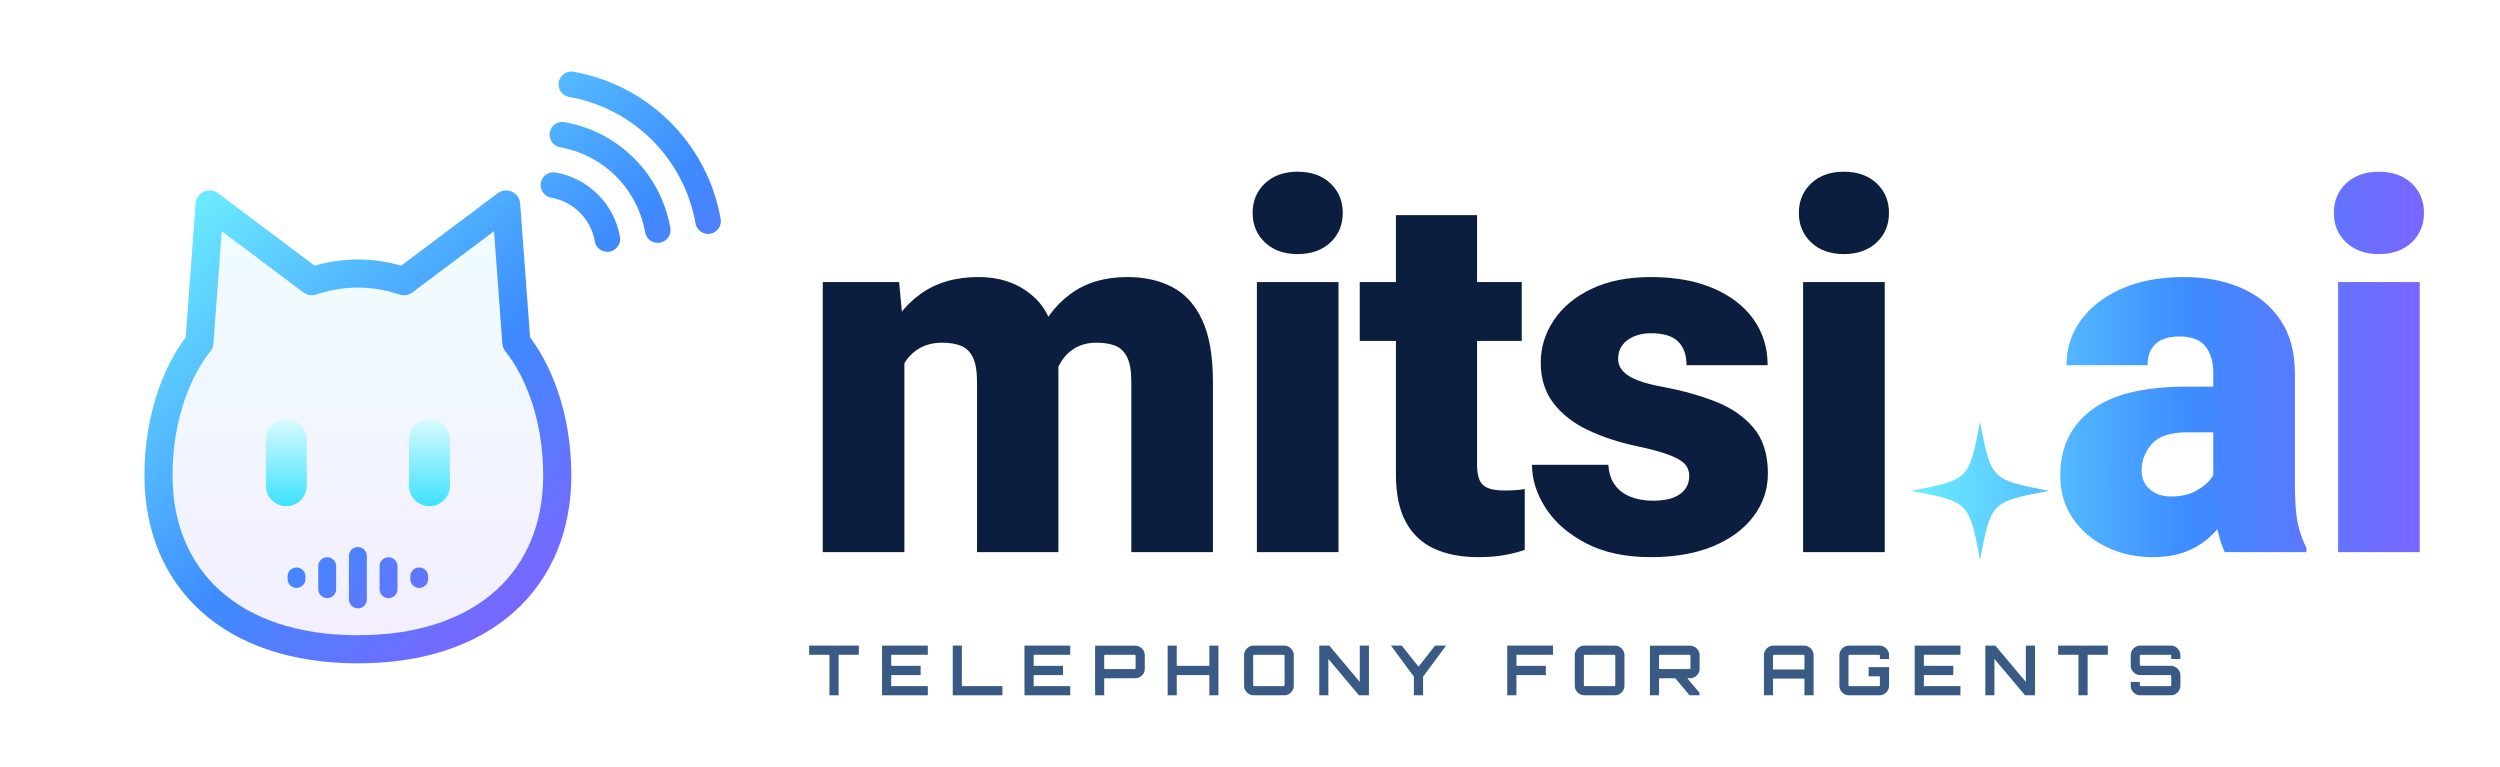
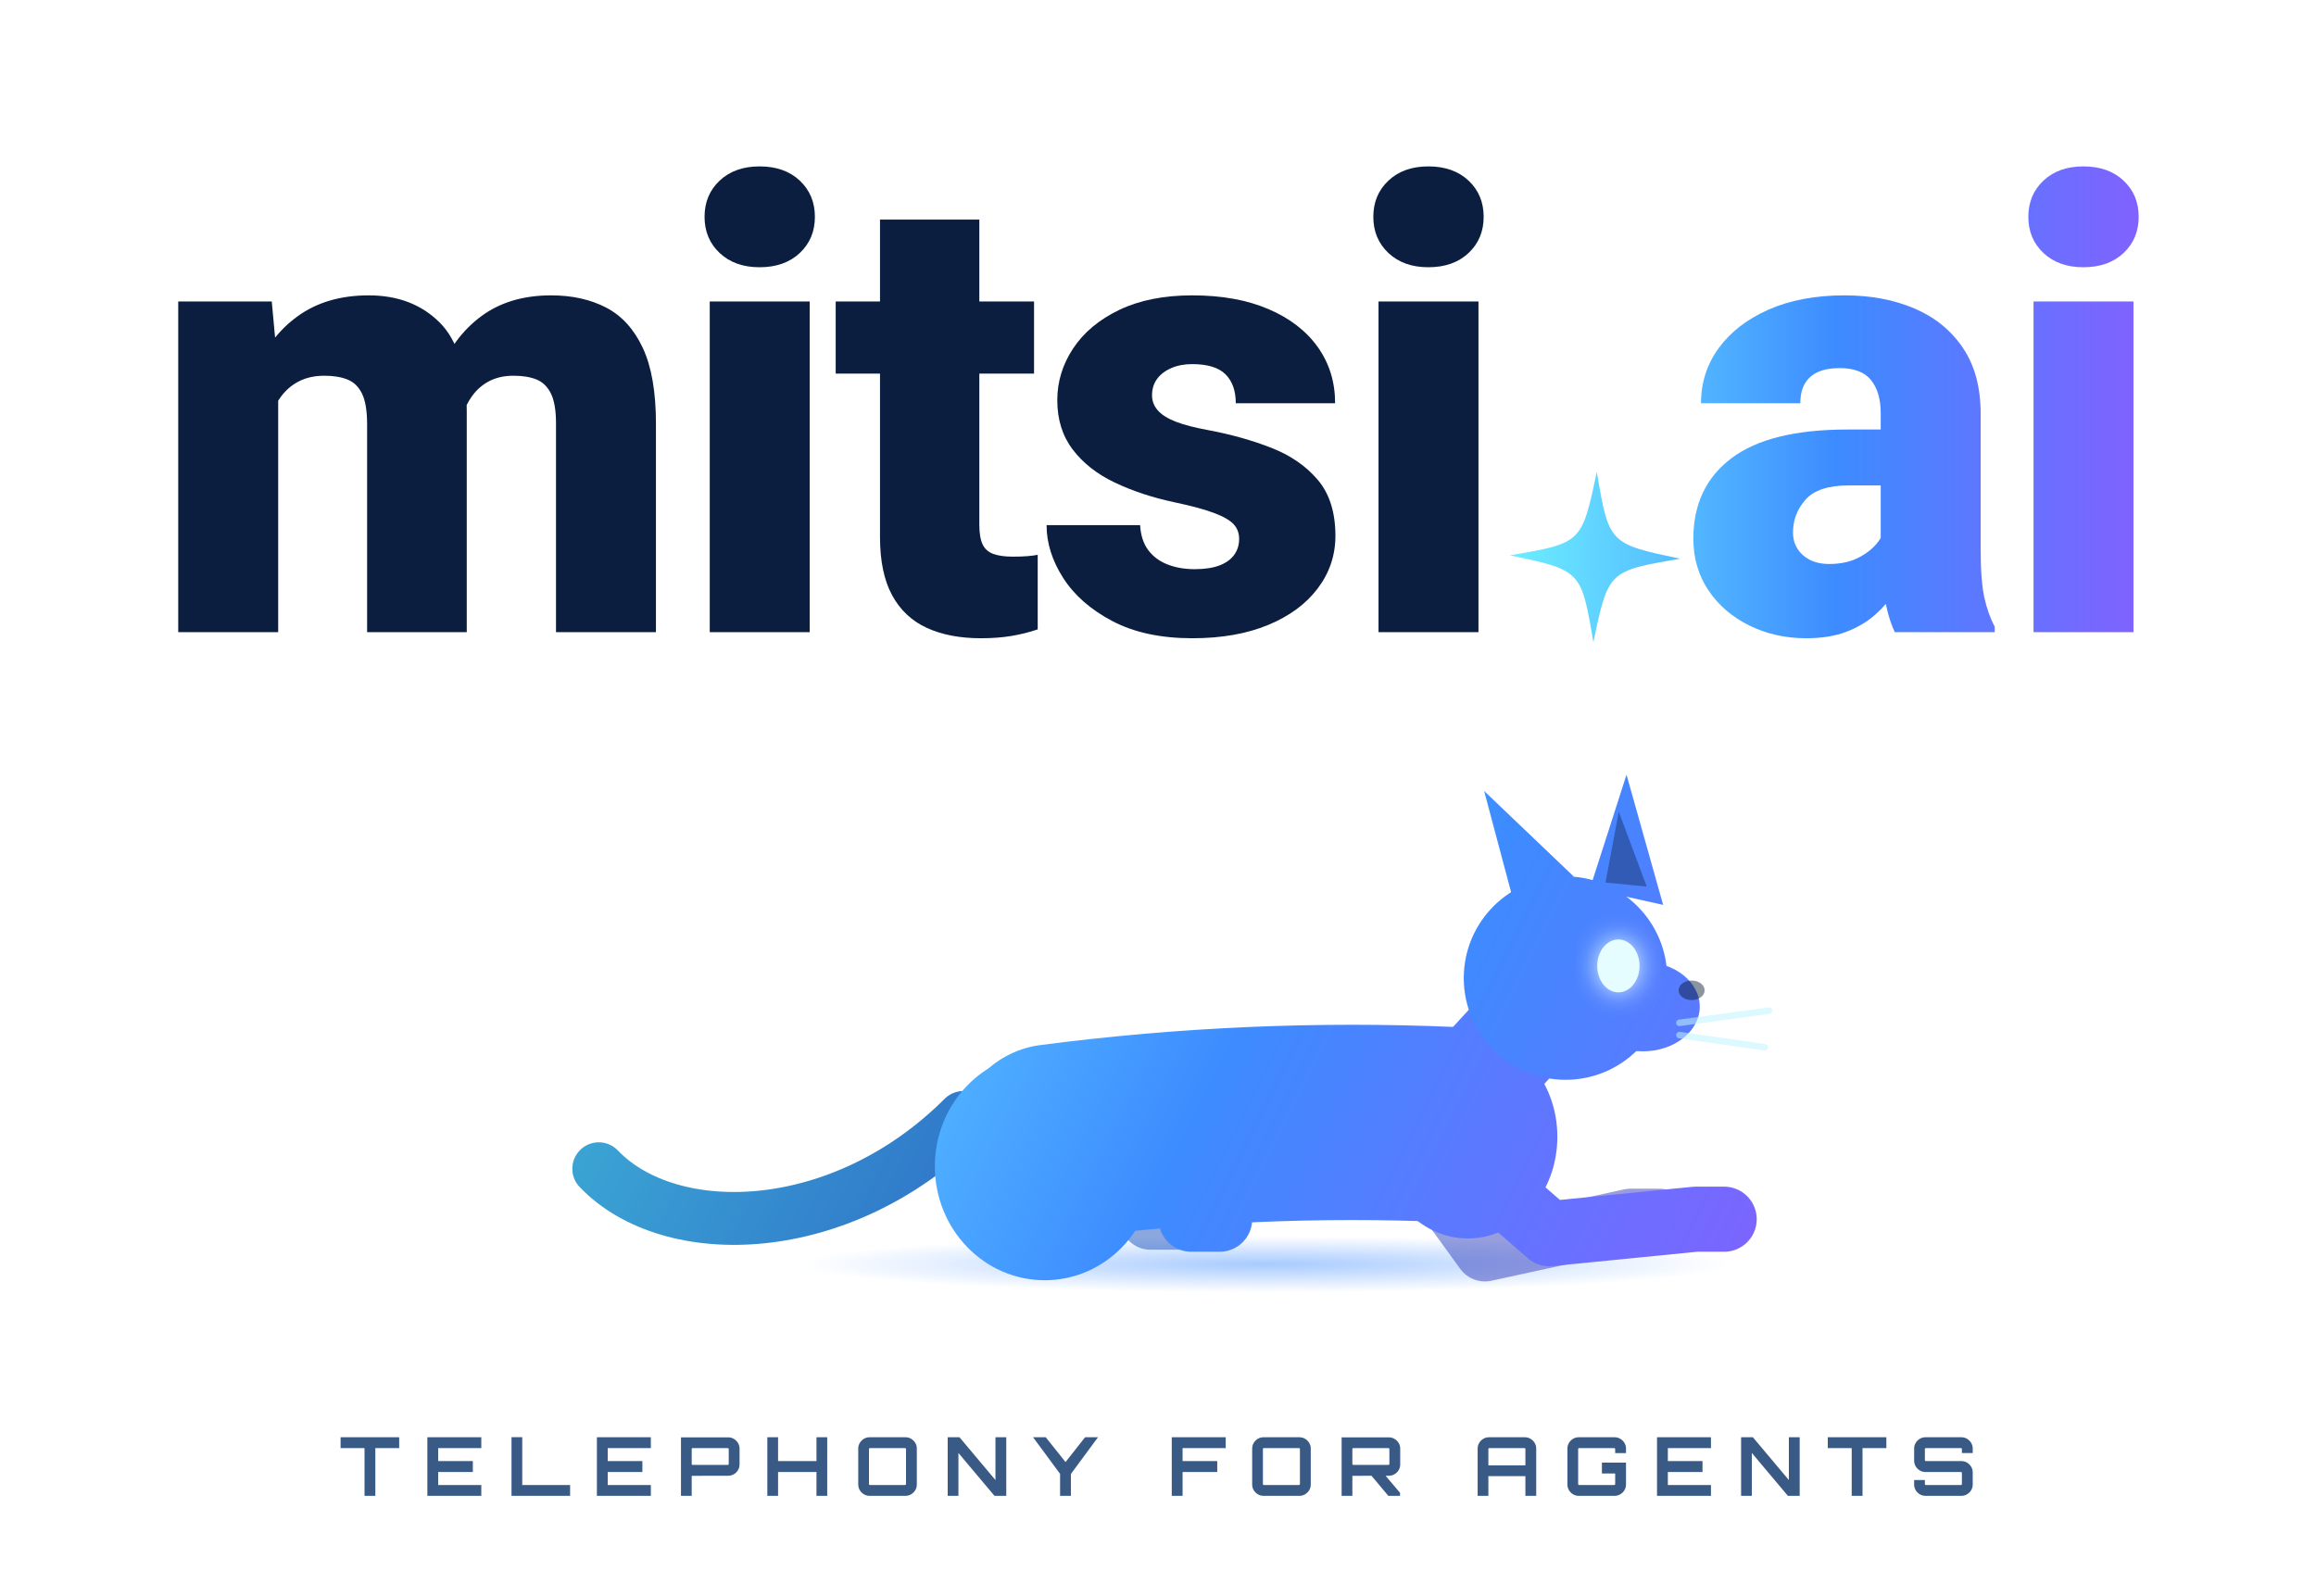
- <svg xmlns="http://www.w3.org/2000/svg" viewBox="-20 -40 978 300" role="img" aria-label="mitsi.ai">
+ <svg xmlns="http://www.w3.org/2000/svg" viewBox="-370 -400 740 510" role="img" aria-label="mitsi.ai">
  <defs>
-     <linearGradient id="gStroke" x1="40" y1="40" x2="200" y2="215" gradientUnits="userSpaceOnUse">
-       <stop offset="0" stop-color="#6ff3ff" />
-       <stop offset=".55" stop-color="#3d8bff" />
-       <stop offset="1" stop-color="#8a5cff" />
-     </linearGradient>
-     <linearGradient id="gFill" x1="0" y1="40" x2="0" y2="215" gradientUnits="userSpaceOnUse">
-       <stop offset="0" stop-color="#6ff3ff" stop-opacity=".10" />
-       <stop offset="1" stop-color="#8a5cff" stop-opacity=".10" />
-     </linearGradient>
-     <linearGradient id="gEye" x1="0" y1="124" x2="0" y2="158" gradientUnits="userSpaceOnUse">
-       <stop offset="0" stop-color="#d9fbff" />
-       <stop offset="1" stop-color="#3de1ff" />
-     </linearGradient>
-     <linearGradient id="gAi" x1="430" y1="0" x2="660" y2="0" gradientUnits="userSpaceOnUse">
+     <linearGradient id="mcG" gradientUnits="userSpaceOnUse" x1="-150" y1="-140" x2="150" y2="10">
      <stop offset="0" stop-color="#6ff3ff" />
      <stop offset=".5" stop-color="#3d8bff" />
      <stop offset="1" stop-color="#8a5cff" />
    </linearGradient>
+     <linearGradient id="mcGf" gradientUnits="userSpaceOnUse" x1="-150" y1="-140" x2="150" y2="10">
+       <stop offset="0" stop-color="#3fb6d8" />
+       <stop offset=".5" stop-color="#2a5fc4" />
+       <stop offset="1" stop-color="#5a3cc0" />
+     </linearGradient>
+     <linearGradient id="mcAi" gradientUnits="userSpaceOnUse" x1="430" y1="0" x2="650" y2="0">
+       <stop offset="0" stop-color="#6ff3ff" />
+       <stop offset=".5" stop-color="#3d8bff" />
+       <stop offset="1" stop-color="#8a5cff" />
+     </linearGradient>
+     <radialGradient id="mcSh">
+       <stop offset="0" stop-color="#3d8bff" stop-opacity=".45" />
+       <stop offset="1" stop-color="#3d8bff" stop-opacity="0" />
+     </radialGradient>
+     <filter id="mcGlow" x="-50%" y="-50%" width="200%" height="200%">
+       <feGaussianBlur stdDeviation="3" />
+       <feMerge>
+         <feMergeNode />
+         <feMergeNode in="SourceGraphic" />
+       </feMerge>
+     </filter>
  </defs>
-   <style />
-   <g class="icon">
-     <path class="head-fill" d="M120,214 C70,214 42,186 42,146 C42,122 50,104 58,94 L62,40 L102,70 C108,68 114,67 120,67 C126,67 132,68 138,70 L178,40 L182,94 C190,104 198,122 198,146 C198,186 170,214 120,214 Z" fill="url(#gFill)" />
-     <path class="head" d="M120,214 C70,214 42,186 42,146 C42,122 50,104 58,94 L62,40 L102,70 C108,68 114,67 120,67 C126,67 132,68 138,70 L178,40 L182,94 C190,104 198,122 198,146 C198,186 170,214 120,214 Z" pathLength="1" fill="none" stroke="url(#gStroke)" stroke-width="11" stroke-linejoin="round" stroke-linecap="round" />
-     <g class="eyes">
-       <rect class="eye" x="84" y="124" width="16" height="34" rx="8" fill="url(#gEye)" />
-       <rect class="eye" x="140" y="124" width="16" height="34" rx="8" fill="url(#gEye)" />
+   <g transform="translate(-322.9141 -198)">
+     <path d="M41.797 0.0H9.863V-105.664H39.746L41.797 -83.398ZM29.59 -55.762Q29.492 -70.801 34.131 -82.52Q38.77 -94.238 47.998 -100.928Q57.227 -107.617 70.703 -107.617Q84.668 -107.617 93.359 -98.975Q102.051 -90.332 102.051 -70.508V0.0H70.215V-66.309Q70.215 -72.852 68.604 -76.172Q66.992 -79.492 63.965 -80.713Q60.938 -81.934 56.543 -81.934Q51.855 -81.934 48.291 -80.078Q44.727 -78.223 42.334 -74.756Q39.941 -71.289 38.77 -66.602Q37.598 -61.914 37.598 -56.25ZM88.672 -55.957Q88.574 -70.801 93.066 -82.471Q97.559 -94.141 106.592 -100.879Q115.625 -107.617 129.004 -107.617Q139.062 -107.617 146.582 -103.711Q154.102 -99.805 158.301 -90.82Q162.5 -81.836 162.5 -66.602V0.0H130.566V-66.699Q130.566 -73.047 128.906 -76.318Q127.246 -79.59 124.268 -80.762Q121.289 -81.934 116.992 -81.934Q112.402 -81.934 108.984 -80.078Q105.566 -78.223 103.32 -74.805Q101.074 -71.387 99.902 -66.748Q98.73 -62.109 98.73 -56.543Z" fill="#0b1e3f" transform="translate(0 -4.904191076674913e-32) rotate(0 86.18164 0)" opacity="1" />
+     <path d="M195.609 -148.828Q203.617 -148.828 208.451 -144.287Q213.285 -139.746 213.285 -132.715Q213.285 -125.684 208.451 -121.143Q203.617 -116.602 195.609 -116.602Q187.699 -116.602 182.865 -121.143Q178.031 -125.684 178.031 -132.715Q178.031 -139.746 182.865 -144.287Q187.699 -148.828 195.609 -148.828ZM211.625 0.0H179.691V-105.664H211.625Z" fill="#0b1e3f" transform="translate(0 -8.586318045094636e-24) rotate(0 195.6094 0)" opacity="1" />
+     <path d="M283.309 -82.617H219.93V-105.664H283.309ZM265.828 -131.836V-34.375Q265.828 -30.273 266.854 -28.076Q267.879 -25.879 270.271 -25.0Q272.664 -24.121 276.473 -24.121Q279.109 -24.121 281.062 -24.268Q283.016 -24.414 284.48 -24.707V-0.879Q280.477 0.488 276.082 1.221Q271.688 1.953 266.316 1.953Q256.258 1.953 249.031 -1.367Q241.805 -4.688 237.947 -11.816Q234.09 -18.945 234.09 -30.371V-131.836Z" fill="#0b1e3f" transform="translate(0 -1.2700074854472193e-20) rotate(0 253.0352 0)" opacity="1" />
+     <path d="M333.898 1.953Q318.762 1.953 308.361 -3.516Q297.961 -8.984 292.639 -17.285Q287.316 -25.586 287.316 -34.18H317.199Q317.492 -29.297 319.787 -26.221Q322.082 -23.145 325.939 -21.631Q329.797 -20.117 334.68 -20.117Q339.367 -20.117 342.492 -21.289Q345.617 -22.461 347.229 -24.658Q348.84 -26.855 348.84 -29.785Q348.84 -32.52 347.131 -34.424Q345.422 -36.328 340.93 -38.037Q336.438 -39.746 328.137 -41.504Q317.59 -43.75 309.094 -47.803Q300.598 -51.855 295.666 -58.35Q290.734 -64.844 290.734 -74.121Q290.734 -83.008 295.812 -90.674Q300.891 -98.34 310.559 -102.979Q320.227 -107.617 333.898 -107.617Q347.961 -107.617 358.215 -103.223Q368.469 -98.828 373.986 -91.064Q379.504 -83.301 379.504 -73.145H347.766Q347.766 -79.102 344.494 -82.373Q341.223 -85.645 333.801 -85.645Q330.09 -85.645 327.16 -84.375Q324.23 -83.105 322.619 -80.908Q321.008 -78.711 321.008 -75.684Q321.008 -72.949 322.863 -70.85Q324.719 -68.75 328.625 -67.236Q332.531 -65.723 338.977 -64.551Q349.914 -62.5 359.143 -58.887Q368.371 -55.273 373.986 -48.633Q379.602 -41.992 379.602 -30.762Q379.602 -21.484 373.986 -14.014Q368.371 -6.543 358.117 -2.295Q347.863 1.953 333.898 1.953Z" fill="#0b1e3f" transform="translate(0 -1.73607780389392e-17) rotate(0 334.6309 0)" opacity="1" />
+     <path d="M409.293 -148.828Q417.301 -148.828 422.135 -144.287Q426.969 -139.746 426.969 -132.715Q426.969 -125.684 422.135 -121.143Q417.301 -116.602 409.293 -116.602Q401.383 -116.602 396.549 -121.143Q391.715 -125.684 391.715 -132.715Q391.715 -139.746 396.549 -144.287Q401.383 -148.828 409.293 -148.828ZM425.309 0.0H393.375V-105.664H425.309Z" fill="#0b1e3f" transform="translate(0 -5.028638237891815e-16) rotate(0 409.293 0)" opacity="1" />
+     <path d="M462.568,-51C466.888,-28.32 466.888,-28.32 489.568,-24C466.888,-19.68 466.888,-19.68 462.568,3C458.248,-19.68 458.248,-19.68 435.568,-24C458.248,-28.32 458.248,-28.32 462.568,-51Z" fill="url(#mcAi)" transform="translate(462.5684 -24) rotate(1.15731) scale(1.007715) translate(-462.5684 24)" opacity="1" />
+     <path d="M553.832 -70.02Q553.832 -76.66 550.756 -80.518Q547.68 -84.375 540.648 -84.375Q536.645 -84.375 533.861 -83.154Q531.078 -81.934 529.613 -79.443Q528.148 -76.953 528.148 -73.145H496.41Q496.41 -83.008 502.074 -90.771Q507.738 -98.535 518.041 -103.076Q528.344 -107.617 542.309 -107.617Q554.809 -107.617 564.623 -103.418Q574.438 -99.219 580.102 -90.82Q585.766 -82.422 585.766 -69.824V-26.66Q585.766 -16.406 586.938 -11.084Q588.109 -5.762 590.258 -1.758V0.0H558.324Q556.078 -4.785 554.955 -11.816Q553.832 -18.848 553.832 -26.367ZM557.836 -46.875H543.578Q533.812 -46.875 529.809 -42.334Q525.805 -37.793 525.805 -31.836Q525.805 -27.441 528.979 -24.609Q532.152 -21.777 537.328 -21.777Q542.992 -21.777 546.996 -23.926Q551.0 -26.074 553.148 -29.053Q555.297 -32.031 555.199 -34.473L562.719 -20.996Q561.059 -17.09 558.52 -13.086Q555.98 -9.082 552.172 -5.664Q548.363 -2.246 542.943 -0.146Q537.523 1.953 530.004 1.953Q520.141 1.953 511.889 -2.1Q503.637 -6.152 498.803 -13.33Q493.969 -20.508 493.969 -29.883Q493.969 -46.387 506.127 -55.566Q518.285 -64.746 543.188 -64.746H557.836Z" fill="url(#mcAi)" transform="translate(0 -9.565332670523128e-17) rotate(0 541.9668 0)" opacity="1" />
+     <path d="M618.582 -148.828Q626.59 -148.828 631.424 -144.287Q636.258 -139.746 636.258 -132.715Q636.258 -125.684 631.424 -121.143Q626.59 -116.602 618.582 -116.602Q610.672 -116.602 605.838 -121.143Q601.004 -125.684 601.004 -132.715Q601.004 -139.746 605.838 -144.287Q610.672 -148.828 618.582 -148.828ZM634.598 0.0H602.664V-105.664H634.598Z" fill="url(#mcAi)" transform="translate(0 -4.26678209727897e-19) rotate(0 618.582 0)" opacity="1" />
+   </g>
+   <path d="M8.164 0.0V-15.262H0.52V-18.72H19.24V-15.262H11.622V0.0ZM28.242 0.0V-18.72H45.48V-15.262H31.7V-11.102H42.776V-7.618H31.7V-3.458H45.48V0.0ZM55.132 0.0V-18.746H58.564V-3.458H73.852V0.0ZM82.412 0.0V-18.72H99.65V-15.262H85.87V-11.102H96.946V-7.618H85.87V-3.458H99.65V0.0ZM109.276 0.0V-18.694H124.356Q125.344 -18.694 126.176 -18.2Q127.008 -17.706 127.502 -16.887Q127.996 -16.068 127.996 -15.08V-10.036Q127.996 -9.048 127.502 -8.216Q127.008 -7.384 126.176 -6.903Q125.344 -6.422 124.356 -6.422L112.708 -6.396V0.0ZM113.02 -9.88H124.2Q124.33 -9.88 124.434 -9.958Q124.538 -10.036 124.538 -10.166V-14.95Q124.538 -15.08 124.434 -15.171Q124.33 -15.262 124.2 -15.262H113.02Q112.89 -15.262 112.799 -15.171Q112.708 -15.08 112.708 -14.95V-10.166Q112.708 -10.036 112.799 -9.958Q112.89 -9.88 113.02 -9.88ZM136.868 0.0V-18.72H140.3V-11.102H152.572V-18.72H156.004V0.0H152.572V-7.618H140.3V0.0ZM169.53 0.0Q168.542 0.0 167.723 -0.494Q166.904 -0.988 166.41 -1.807Q165.916 -2.626 165.916 -3.614V-15.106Q165.916 -16.094 166.41 -16.913Q166.904 -17.732 167.723 -18.226Q168.542 -18.72 169.53 -18.72H181.022Q182.01 -18.72 182.829 -18.226Q183.648 -17.732 184.142 -16.913Q184.636 -16.094 184.636 -15.106V-3.614Q184.636 -2.626 184.142 -1.807Q183.648 -0.988 182.829 -0.494Q182.01 0.0 181.022 0.0ZM169.66 -3.458H180.84Q180.97 -3.458 181.074 -3.549Q181.178 -3.64 181.178 -3.77V-14.95Q181.178 -15.08 181.074 -15.171Q180.97 -15.262 180.84 -15.262H169.66Q169.53 -15.262 169.439 -15.171Q169.348 -15.08 169.348 -14.95V-3.77Q169.348 -3.64 169.439 -3.549Q169.53 -3.458 169.66 -3.458ZM194.496 0.0V-18.72H198.266L209.758 -5.044V-18.72H213.216V0.0H209.446L197.928 -13.702V0.0ZM230.408 0.0V-7.02L221.776 -18.72H225.832L232.15 -10.79L238.39 -18.72H242.524L233.866 -6.994V0.0ZM266.092 0.0V-18.72H283.33V-15.262H269.55V-11.102H280.626V-7.618H269.55V0.0ZM295.4 0.0Q294.412 0.0 293.593 -0.494Q292.774 -0.988 292.28 -1.807Q291.786 -2.626 291.786 -3.614V-15.106Q291.786 -16.094 292.28 -16.913Q292.774 -17.732 293.593 -18.226Q294.412 -18.72 295.4 -18.72H306.892Q307.88 -18.72 308.699 -18.226Q309.518 -17.732 310.012 -16.913Q310.506 -16.094 310.506 -15.106V-3.614Q310.506 -2.626 310.012 -1.807Q309.518 -0.988 308.699 -0.494Q307.88 0.0 306.892 0.0ZM295.53 -3.458H306.71Q306.84 -3.458 306.944 -3.549Q307.048 -3.64 307.048 -3.77V-14.95Q307.048 -15.08 306.944 -15.171Q306.84 -15.262 306.71 -15.262H295.53Q295.4 -15.262 295.309 -15.171Q295.218 -15.08 295.218 -14.95V-3.77Q295.218 -3.64 295.309 -3.549Q295.4 -3.458 295.53 -3.458ZM335.29 0.0 329.648 -6.734H334.146L339.034 -0.962V0.0ZM320.366 0.0V-18.694H335.446Q336.434 -18.694 337.266 -18.2Q338.098 -17.706 338.592 -16.887Q339.086 -16.068 339.086 -15.08V-10.036Q339.086 -9.048 338.592 -8.216Q338.098 -7.384 337.266 -6.903Q336.434 -6.422 335.446 -6.422L323.798 -6.396V0.0ZM324.11 -9.88H335.29Q335.42 -9.88 335.524 -9.958Q335.628 -10.036 335.628 -10.166V-14.95Q335.628 -15.08 335.524 -15.171Q335.42 -15.262 335.29 -15.262H324.11Q323.98 -15.262 323.889 -15.171Q323.798 -15.08 323.798 -14.95V-10.166Q323.798 -10.036 323.889 -9.958Q323.98 -9.88 324.11 -9.88ZM363.824 0.0V-15.106Q363.824 -16.094 364.318 -16.913Q364.812 -17.732 365.631 -18.226Q366.45 -18.72 367.438 -18.72H378.904Q379.892 -18.72 380.724 -18.226Q381.556 -17.732 382.05 -16.913Q382.544 -16.094 382.544 -15.106V0.0H379.086V-6.292H367.256V0.0H363.824ZM367.256 -9.724H379.086V-14.95Q379.086 -15.08 378.982 -15.171Q378.878 -15.262 378.748 -15.262H367.568Q367.438 -15.262 367.347 -15.171Q367.256 -15.08 367.256 -14.95V-9.724ZM396.122 0.0Q395.134 0.0 394.315 -0.494Q393.496 -0.988 393.002 -1.807Q392.508 -2.626 392.508 -3.614V-15.106Q392.508 -16.094 393.002 -16.913Q393.496 -17.732 394.315 -18.226Q395.134 -18.72 396.122 -18.72H407.588Q408.576 -18.72 409.408 -18.226Q410.24 -17.732 410.734 -16.913Q411.228 -16.094 411.228 -15.106V-13.65H407.77V-14.95Q407.77 -15.08 407.666 -15.171Q407.562 -15.262 407.432 -15.262H396.252Q396.122 -15.262 396.031 -15.171Q395.94 -15.08 395.94 -14.95V-3.77Q395.94 -3.64 396.031 -3.549Q396.122 -3.458 396.252 -3.458H407.432Q407.562 -3.458 407.666 -3.549Q407.77 -3.64 407.77 -3.77V-7.15H403.532V-10.608H411.228V-3.614Q411.228 -2.626 410.734 -1.807Q410.24 -0.988 409.408 -0.494Q408.576 0.0 407.588 0.0ZM421.14 0.0V-18.72H438.378V-15.262H424.598V-11.102H435.674V-7.618H424.598V-3.458H438.378V0.0ZM448.004 0.0V-18.72H451.774L463.266 -5.044V-18.72H466.724V0.0H462.954L451.436 -13.702V0.0ZM483.344 0.0V-15.262H475.7V-18.72H494.42V-15.262H486.802V0.0ZM506.906 0.0Q505.918 0.0 505.099 -0.494Q504.28 -0.988 503.786 -1.807Q503.292 -2.626 503.292 -3.614V-5.044H506.724V-3.77Q506.724 -3.64 506.815 -3.549Q506.906 -3.458 507.036 -3.458H518.242Q518.372 -3.458 518.463 -3.549Q518.554 -3.64 518.554 -3.77V-7.332Q518.554 -7.462 518.463 -7.54Q518.372 -7.618 518.242 -7.618H506.906Q505.918 -7.618 505.099 -8.112Q504.28 -8.606 503.786 -9.425Q503.292 -10.244 503.292 -11.258V-15.106Q503.292 -16.094 503.786 -16.913Q504.28 -17.732 505.099 -18.226Q505.918 -18.72 506.906 -18.72H518.398Q519.386 -18.72 520.205 -18.226Q521.024 -17.732 521.518 -16.913Q522.012 -16.094 522.012 -15.106V-13.676H518.554V-14.95Q518.554 -15.08 518.463 -15.171Q518.372 -15.262 518.242 -15.262H507.036Q506.906 -15.262 506.815 -15.171Q506.724 -15.08 506.724 -14.95V-11.388Q506.724 -11.258 506.815 -11.18Q506.906 -11.102 507.036 -11.102H518.398Q519.386 -11.102 520.205 -10.608Q521.024 -10.114 521.518 -9.295Q522.012 -8.476 522.012 -7.462V-3.614Q522.012 -2.626 521.518 -1.807Q521.024 -0.988 520.205 -0.494Q519.386 0.0 518.398 0.0Z" fill="#3a5a86" transform="translate(-261.695 78)" opacity="1" />
+   <ellipse cx="34" cy="4" rx="150" ry="9" fill="url(#mcSh)" opacity="1" />
+   <g transform="translate(34 0) scale(1.3)" opacity="1">
+     <g opacity="0.55">
+       <path fill="none" stroke="url(#mcGf)" stroke-width="15" stroke-linecap="round" stroke-linejoin="round" d="M-58,-21 L-24.358,-39.815 L-28,-8 l7,0" />
+       <path fill="none" stroke="url(#mcGf)" stroke-width="15" stroke-linecap="round" stroke-linejoin="round" d="M36,-25.263 L54.201,-0.203 L90,-8 l7,0" />
    </g>
-     <g class="mouth">
-       <rect class="bar" style="--i:0" x="92.5" y="182.0" width="7" height="8" rx="3.5" fill="url(#gStroke)" />
-       <rect class="bar" style="--i:1" x="104.5" y="178.0" width="7" height="16" rx="3.5" fill="url(#gStroke)" />
-       <rect class="bar" style="--i:2" x="116.5" y="174.0" width="7" height="24" rx="3.5" fill="url(#gStroke)" />
-       <rect class="bar" style="--i:3" x="128.5" y="178.0" width="7" height="16" rx="3.5" fill="url(#gStroke)" />
-       <rect class="bar" style="--i:4" x="140.5" y="182.0" width="7" height="8" rx="3.5" fill="url(#gStroke)" />
+     <path fill="none" stroke="url(#mcGf)" stroke-width="13" stroke-linecap="round" d="M-74,-33 C-104,-3 -146,-2 -163.602,-20.401" />
+     <g fill="url(#mcG)">
+       <path fill="none" stroke="url(#mcG)" stroke-width="48" stroke-linecap="round" d="M-52,-27 Q-3,-33.379 46,-31.263" />
+       <ellipse rx="27" ry="28" cx="-54" cy="-21" />
+       <ellipse rx="22" ry="25" cx="50" cy="-28.263" />
+       <path fill="none" stroke="url(#mcG)" stroke-width="26" stroke-linecap="round" d="M42,-31.263 L64,-55.263" />
    </g>
-     <g class="arcs" fill="none" stroke="url(#gStroke)" stroke-width="10" stroke-linecap="round">
-       <path class="arc" style="--i:0" d="M196.5,32.4 A26,26 0 0 1 217.6,53.5" />
-       <path class="arc" style="--i:1" d="M200.0,12.7 A46,46 0 0 1 237.3,50.0" />
-       <path class="arc" style="--i:2" d="M203.5,-7.0 A66,66 0 0 1 257.0,46.5" />
-     </g>
-   </g>
-   <g transform="translate(292.0 176)">
-     <g class="word">
-       <path class="ch" style="--i:0" d="M41.797 0.0H9.863V-105.664H39.746L41.797 -83.398ZM29.59 -55.762Q29.492 -70.801 34.131 -82.52Q38.77 -94.238 47.998 -100.928Q57.227 -107.617 70.703 -107.617Q84.668 -107.617 93.359 -98.975Q102.051 -90.332 102.051 -70.508V0.0H70.215V-66.309Q70.215 -72.852 68.604 -76.172Q66.992 -79.492 63.965 -80.713Q60.938 -81.934 56.543 -81.934Q51.855 -81.934 48.291 -80.078Q44.727 -78.223 42.334 -74.756Q39.941 -71.289 38.77 -66.602Q37.598 -61.914 37.598 -56.25ZM88.672 -55.957Q88.574 -70.801 93.066 -82.471Q97.559 -94.141 106.592 -100.879Q115.625 -107.617 129.004 -107.617Q139.062 -107.617 146.582 -103.711Q154.102 -99.805 158.301 -90.82Q162.5 -81.836 162.5 -66.602V0.0H130.566V-66.699Q130.566 -73.047 128.906 -76.318Q127.246 -79.59 124.268 -80.762Q121.289 -81.934 116.992 -81.934Q112.402 -81.934 108.984 -80.078Q105.566 -78.223 103.32 -74.805Q101.074 -71.387 99.902 -66.748Q98.73 -62.109 98.73 -56.543Z" fill="#0b1e3f" />
-       <path class="ch" style="--i:1" d="M195.609 -148.828Q203.617 -148.828 208.451 -144.287Q213.285 -139.746 213.285 -132.715Q213.285 -125.684 208.451 -121.143Q203.617 -116.602 195.609 -116.602Q187.699 -116.602 182.865 -121.143Q178.031 -125.684 178.031 -132.715Q178.031 -139.746 182.865 -144.287Q187.699 -148.828 195.609 -148.828ZM211.625 0.0H179.691V-105.664H211.625Z" fill="#0b1e3f" />
-       <path class="ch" style="--i:2" d="M283.309 -82.617H219.93V-105.664H283.309ZM265.828 -131.836V-34.375Q265.828 -30.273 266.854 -28.076Q267.879 -25.879 270.271 -25.0Q272.664 -24.121 276.473 -24.121Q279.109 -24.121 281.062 -24.268Q283.016 -24.414 284.48 -24.707V-0.879Q280.477 0.488 276.082 1.221Q271.688 1.953 266.316 1.953Q256.258 1.953 249.031 -1.367Q241.805 -4.688 237.947 -11.816Q234.09 -18.945 234.09 -30.371V-131.836Z" fill="#0b1e3f" />
-       <path class="ch" style="--i:3" d="M333.898 1.953Q318.762 1.953 308.361 -3.516Q297.961 -8.984 292.639 -17.285Q287.316 -25.586 287.316 -34.18H317.199Q317.492 -29.297 319.787 -26.221Q322.082 -23.145 325.939 -21.631Q329.797 -20.117 334.68 -20.117Q339.367 -20.117 342.492 -21.289Q345.617 -22.461 347.229 -24.658Q348.84 -26.855 348.84 -29.785Q348.84 -32.52 347.131 -34.424Q345.422 -36.328 340.93 -38.037Q336.438 -39.746 328.137 -41.504Q317.59 -43.75 309.094 -47.803Q300.598 -51.855 295.666 -58.35Q290.734 -64.844 290.734 -74.121Q290.734 -83.008 295.812 -90.674Q300.891 -98.34 310.559 -102.979Q320.227 -107.617 333.898 -107.617Q347.961 -107.617 358.215 -103.223Q368.469 -98.828 373.986 -91.064Q379.504 -83.301 379.504 -73.145H347.766Q347.766 -79.102 344.494 -82.373Q341.223 -85.645 333.801 -85.645Q330.09 -85.645 327.16 -84.375Q324.23 -83.105 322.619 -80.908Q321.008 -78.711 321.008 -75.684Q321.008 -72.949 322.863 -70.85Q324.719 -68.75 328.625 -67.236Q332.531 -65.723 338.977 -64.551Q349.914 -62.5 359.143 -58.887Q368.371 -55.273 373.986 -48.633Q379.602 -41.992 379.602 -30.762Q379.602 -21.484 373.986 -14.014Q368.371 -6.543 358.117 -2.295Q347.863 1.953 333.898 1.953Z" fill="#0b1e3f" />
-       <path class="ch" style="--i:4" d="M409.293 -148.828Q417.301 -148.828 422.135 -144.287Q426.969 -139.746 426.969 -132.715Q426.969 -125.684 422.135 -121.143Q417.301 -116.602 409.293 -116.602Q401.383 -116.602 396.549 -121.143Q391.715 -125.684 391.715 -132.715Q391.715 -139.746 396.549 -144.287Q401.383 -148.828 409.293 -148.828ZM425.309 0.0H393.375V-105.664H425.309Z" fill="#0b1e3f" />
-       <path class="spark" d="M462.6,-51 C466.92,-28.32 466.92,-28.32 489.6,-24 C466.92,-19.68 466.92,-19.68 462.6,3 C458.28,-19.68 458.28,-19.68 435.6,-24 C458.28,-28.32 458.28,-28.32 462.6,-51 Z" fill="url(#gAi)" />
-       <path class="ch" style="--i:6" d="M553.832 -70.02Q553.832 -76.66 550.756 -80.518Q547.68 -84.375 540.648 -84.375Q536.645 -84.375 533.861 -83.154Q531.078 -81.934 529.613 -79.443Q528.148 -76.953 528.148 -73.145H496.41Q496.41 -83.008 502.074 -90.771Q507.738 -98.535 518.041 -103.076Q528.344 -107.617 542.309 -107.617Q554.809 -107.617 564.623 -103.418Q574.438 -99.219 580.102 -90.82Q585.766 -82.422 585.766 -69.824V-26.66Q585.766 -16.406 586.938 -11.084Q588.109 -5.762 590.258 -1.758V0.0H558.324Q556.078 -4.785 554.955 -11.816Q553.832 -18.848 553.832 -26.367ZM557.836 -46.875H543.578Q533.812 -46.875 529.809 -42.334Q525.805 -37.793 525.805 -31.836Q525.805 -27.441 528.979 -24.609Q532.152 -21.777 537.328 -21.777Q542.992 -21.777 546.996 -23.926Q551.0 -26.074 553.148 -29.053Q555.297 -32.031 555.199 -34.473L562.719 -20.996Q561.059 -17.09 558.52 -13.086Q555.98 -9.082 552.172 -5.664Q548.363 -2.246 542.943 -0.146Q537.523 1.953 530.004 1.953Q520.141 1.953 511.889 -2.1Q503.637 -6.152 498.803 -13.33Q493.969 -20.508 493.969 -29.883Q493.969 -46.387 506.127 -55.566Q518.285 -64.746 543.188 -64.746H557.836Z" fill="url(#gAi)" />
-       <path class="ch" style="--i:7" d="M618.582 -148.828Q626.59 -148.828 631.424 -144.287Q636.258 -139.746 636.258 -132.715Q636.258 -125.684 631.424 -121.143Q626.59 -116.602 618.582 -116.602Q610.672 -116.602 605.838 -121.143Q601.004 -125.684 601.004 -132.715Q601.004 -139.746 605.838 -144.287Q610.672 -148.828 618.582 -148.828ZM634.598 0.0H602.664V-105.664H634.598Z" fill="url(#gAi)" />
-     </g>
-   </g>
-   <g transform="translate(296.0 232)">
-     <g class="tag" fill="#3a5a86">
-       <path d="M8.478 0.0V-15.849H0.54V-19.44H19.98V-15.849H12.069V0.0Z" />
-       <path d="M29.059 0.0V-19.44H46.96V-15.849H32.65V-11.529H44.152V-7.911H32.65V-3.591H46.96V0.0Z" />
-       <path d="M56.714 0.0V-19.467H60.278V-3.591H76.154V0.0Z" />
-       <path d="M84.774 0.0V-19.44H102.675V-15.849H88.365V-11.529H99.867V-7.911H88.365V-3.591H102.675V0.0Z" />
-       <path d="M112.402 0.0V-19.413H128.062Q129.088 -19.413 129.952 -18.9Q130.816 -18.387 131.329 -17.537Q131.842 -16.686 131.842 -15.66V-10.422Q131.842 -9.396 131.329 -8.532Q130.816 -7.668 129.952 -7.168Q129.088 -6.669 128.062 -6.669L115.966 -6.642V0.0ZM116.29 -10.26H127.9Q128.035 -10.26 128.143 -10.341Q128.251 -10.422 128.251 -10.557V-15.525Q128.251 -15.66 128.143 -15.755Q128.035 -15.849 127.9 -15.849H116.29Q116.155 -15.849 116.06 -15.755Q115.966 -15.66 115.966 -15.525V-10.557Q115.966 -10.422 116.06 -10.341Q116.155 -10.26 116.29 -10.26Z" />
-       <path d="M140.786 0.0V-19.44H144.35V-11.529H157.094V-19.44H160.658V0.0H157.094V-7.911H144.35V0.0Z" />
-       <path d="M174.435 0.0Q173.409 0.0 172.559 -0.513Q171.708 -1.026 171.195 -1.877Q170.682 -2.727 170.682 -3.753V-15.687Q170.682 -16.713 171.195 -17.564Q171.708 -18.414 172.559 -18.927Q173.409 -19.44 174.435 -19.44H186.369Q187.395 -19.44 188.245 -18.927Q189.096 -18.414 189.609 -17.564Q190.122 -16.713 190.122 -15.687V-3.753Q190.122 -2.727 189.609 -1.877Q189.096 -1.026 188.245 -0.513Q187.395 0.0 186.369 0.0ZM174.57 -3.591H186.18Q186.315 -3.591 186.423 -3.685Q186.531 -3.78 186.531 -3.915V-15.525Q186.531 -15.66 186.423 -15.755Q186.315 -15.849 186.18 -15.849H174.57Q174.435 -15.849 174.341 -15.755Q174.246 -15.66 174.246 -15.525V-3.915Q174.246 -3.78 174.341 -3.685Q174.435 -3.591 174.57 -3.591Z" />
-       <path d="M200.092 0.0V-19.44H204.007L215.941 -5.238V-19.44H219.532V0.0H215.617L203.656 -14.229V0.0Z" />
-       <path d="M237.116 0.0V-7.29L228.152 -19.44H232.364L238.925 -11.205L245.405 -19.44H249.698L240.707 -7.263V0.0Z" />
-       <path d="M273.634 0.0V-19.44H291.535V-15.849H277.225V-11.529H288.727V-7.911H277.225V0.0Z" />
-       <path d="M303.8 0.0Q302.774 0.0 301.924 -0.513Q301.073 -1.026 300.56 -1.877Q300.047 -2.727 300.047 -3.753V-15.687Q300.047 -16.713 300.56 -17.564Q301.073 -18.414 301.924 -18.927Q302.774 -19.44 303.8 -19.44H315.734Q316.76 -19.44 317.611 -18.927Q318.461 -18.414 318.974 -17.564Q319.487 -16.713 319.487 -15.687V-3.753Q319.487 -2.727 318.974 -1.877Q318.461 -1.026 317.611 -0.513Q316.76 0.0 315.734 0.0ZM303.935 -3.591H315.545Q315.68 -3.591 315.788 -3.685Q315.896 -3.78 315.896 -3.915V-15.525Q315.896 -15.66 315.788 -15.755Q315.68 -15.849 315.545 -15.849H303.935Q303.8 -15.849 303.706 -15.755Q303.611 -15.66 303.611 -15.525V-3.915Q303.611 -3.78 303.706 -3.685Q303.8 -3.591 303.935 -3.591Z" />
-       <path d="M344.955 0.0 339.096 -6.993H343.767L348.843 -0.999V0.0ZM329.457 0.0V-19.413H345.117Q346.143 -19.413 347.007 -18.9Q347.871 -18.387 348.384 -17.537Q348.897 -16.686 348.897 -15.66V-10.422Q348.897 -9.396 348.384 -8.532Q347.871 -7.668 347.007 -7.168Q346.143 -6.669 345.117 -6.669L333.021 -6.642V0.0ZM333.345 -10.26H344.955Q345.09 -10.26 345.198 -10.341Q345.306 -10.422 345.306 -10.557V-15.525Q345.306 -15.66 345.198 -15.755Q345.09 -15.849 344.955 -15.849H333.345Q333.21 -15.849 333.116 -15.755Q333.021 -15.66 333.021 -15.525V-10.557Q333.021 -10.422 333.116 -10.341Q333.21 -10.26 333.345 -10.26Z" />
-       <path d="M374.048 0.0V-15.687Q374.048 -16.713 374.561 -17.564Q375.074 -18.414 375.925 -18.927Q376.775 -19.44 377.801 -19.44H389.708Q390.734 -19.44 391.598 -18.927Q392.462 -18.414 392.975 -17.564Q393.488 -16.713 393.488 -15.687V0.0H389.897V-6.534H377.612V0.0H374.048ZM377.612 -10.098H389.897V-15.525Q389.897 -15.66 389.789 -15.755Q389.681 -15.849 389.546 -15.849H377.936Q377.801 -15.849 377.707 -15.755Q377.612 -15.66 377.612 -15.525V-10.098Z" />
-       <path d="M407.319 0.0Q406.293 0.0 405.442 -0.513Q404.592 -1.026 404.079 -1.877Q403.566 -2.727 403.566 -3.753V-15.687Q403.566 -16.713 404.079 -17.564Q404.592 -18.414 405.442 -18.927Q406.293 -19.44 407.319 -19.44H419.226Q420.252 -19.44 421.116 -18.927Q421.98 -18.414 422.493 -17.564Q423.006 -16.713 423.006 -15.687V-14.175H419.415V-15.525Q419.415 -15.66 419.307 -15.755Q419.199 -15.849 419.064 -15.849H407.454Q407.319 -15.849 407.225 -15.755Q407.13 -15.66 407.13 -15.525V-3.915Q407.13 -3.78 407.225 -3.685Q407.319 -3.591 407.454 -3.591H419.064Q419.199 -3.591 419.307 -3.685Q419.415 -3.78 419.415 -3.915V-7.425H415.014V-11.016H423.006V-3.753Q423.006 -2.727 422.493 -1.877Q421.98 -1.026 421.116 -0.513Q420.252 0.0 419.226 0.0Z" />
-       <path d="M433.03 0.0V-19.44H450.931V-15.849H436.621V-11.529H448.123V-7.911H436.621V-3.591H450.931V0.0Z" />
-       <path d="M460.658 0.0V-19.44H464.573L476.507 -5.238V-19.44H480.098V0.0H476.183L464.222 -14.229V0.0Z" />
-       <path d="M497.088 0.0V-15.849H489.15V-19.44H508.59V-15.849H500.679V0.0Z" />
-       <path d="M521.287 0.0Q520.261 0.0 519.411 -0.513Q518.56 -1.026 518.047 -1.877Q517.534 -2.727 517.534 -3.753V-5.238H521.098V-3.915Q521.098 -3.78 521.193 -3.685Q521.287 -3.591 521.422 -3.591H533.059Q533.194 -3.591 533.289 -3.685Q533.383 -3.78 533.383 -3.915V-7.614Q533.383 -7.749 533.289 -7.83Q533.194 -7.911 533.059 -7.911H521.287Q520.261 -7.911 519.411 -8.424Q518.56 -8.937 518.047 -9.787Q517.534 -10.638 517.534 -11.691V-15.687Q517.534 -16.713 518.047 -17.564Q518.56 -18.414 519.411 -18.927Q520.261 -19.44 521.287 -19.44H533.221Q534.247 -19.44 535.098 -18.927Q535.948 -18.414 536.461 -17.564Q536.974 -16.713 536.974 -15.687V-14.202H533.383V-15.525Q533.383 -15.66 533.289 -15.755Q533.194 -15.849 533.059 -15.849H521.422Q521.287 -15.849 521.193 -15.755Q521.098 -15.66 521.098 -15.525V-11.826Q521.098 -11.691 521.193 -11.61Q521.287 -11.529 521.422 -11.529H533.221Q534.247 -11.529 535.098 -11.016Q535.948 -10.503 536.461 -9.652Q536.974 -8.802 536.974 -7.749V-3.753Q536.974 -2.727 536.461 -1.877Q535.948 -1.026 535.098 -0.513Q534.247 0.0 533.221 0.0Z" />
+     <path fill="none" stroke="url(#mcG)" stroke-width="16" stroke-linecap="round" stroke-linejoin="round" d="M-48,-21 L-14.358,-39.815 L-18,-8 l7,0" />
+     <path fill="none" stroke="url(#mcG)" stroke-width="16" stroke-linecap="round" stroke-linejoin="round" d="M46,-25.263 L70.003,-4.432 L106,-8 l7,0" />
+     <g transform="translate(74 -67.26282) rotate(-2.6942229581241772e-15)">
+       <g fill="url(#mcG)">
+         <path d="M-12,-16 L-20,-46 L2,-25 Z" />
+         <path d="M6,-22 L15,-50 L24,-18 Z" />
+         <circle cx="0" cy="0" r="25" />
+         <ellipse cx="19" cy="7" rx="14" ry="11" />
+       </g>
+       <path d="M10,-24 L15,-41 L20,-22 Z" fill="#03122b" opacity="0.35" transform="rotate(-5.753106 15 -22)" />
+       <ellipse cx="13" cy="-3" rx="5.2" ry="6.5" fill="#e6fdff" filter="url(#mcGlow)" />
+       <ellipse cx="31" cy="3" rx="3.2" ry="2.4" fill="#03122b" opacity="0.45" />
+       <path d="M28,11 L50,8 M28,14 L49,17" stroke="#bff4ff" stroke-width="1.6" opacity="0.55" stroke-linecap="round" />
    </g>
  </g>
</svg>
